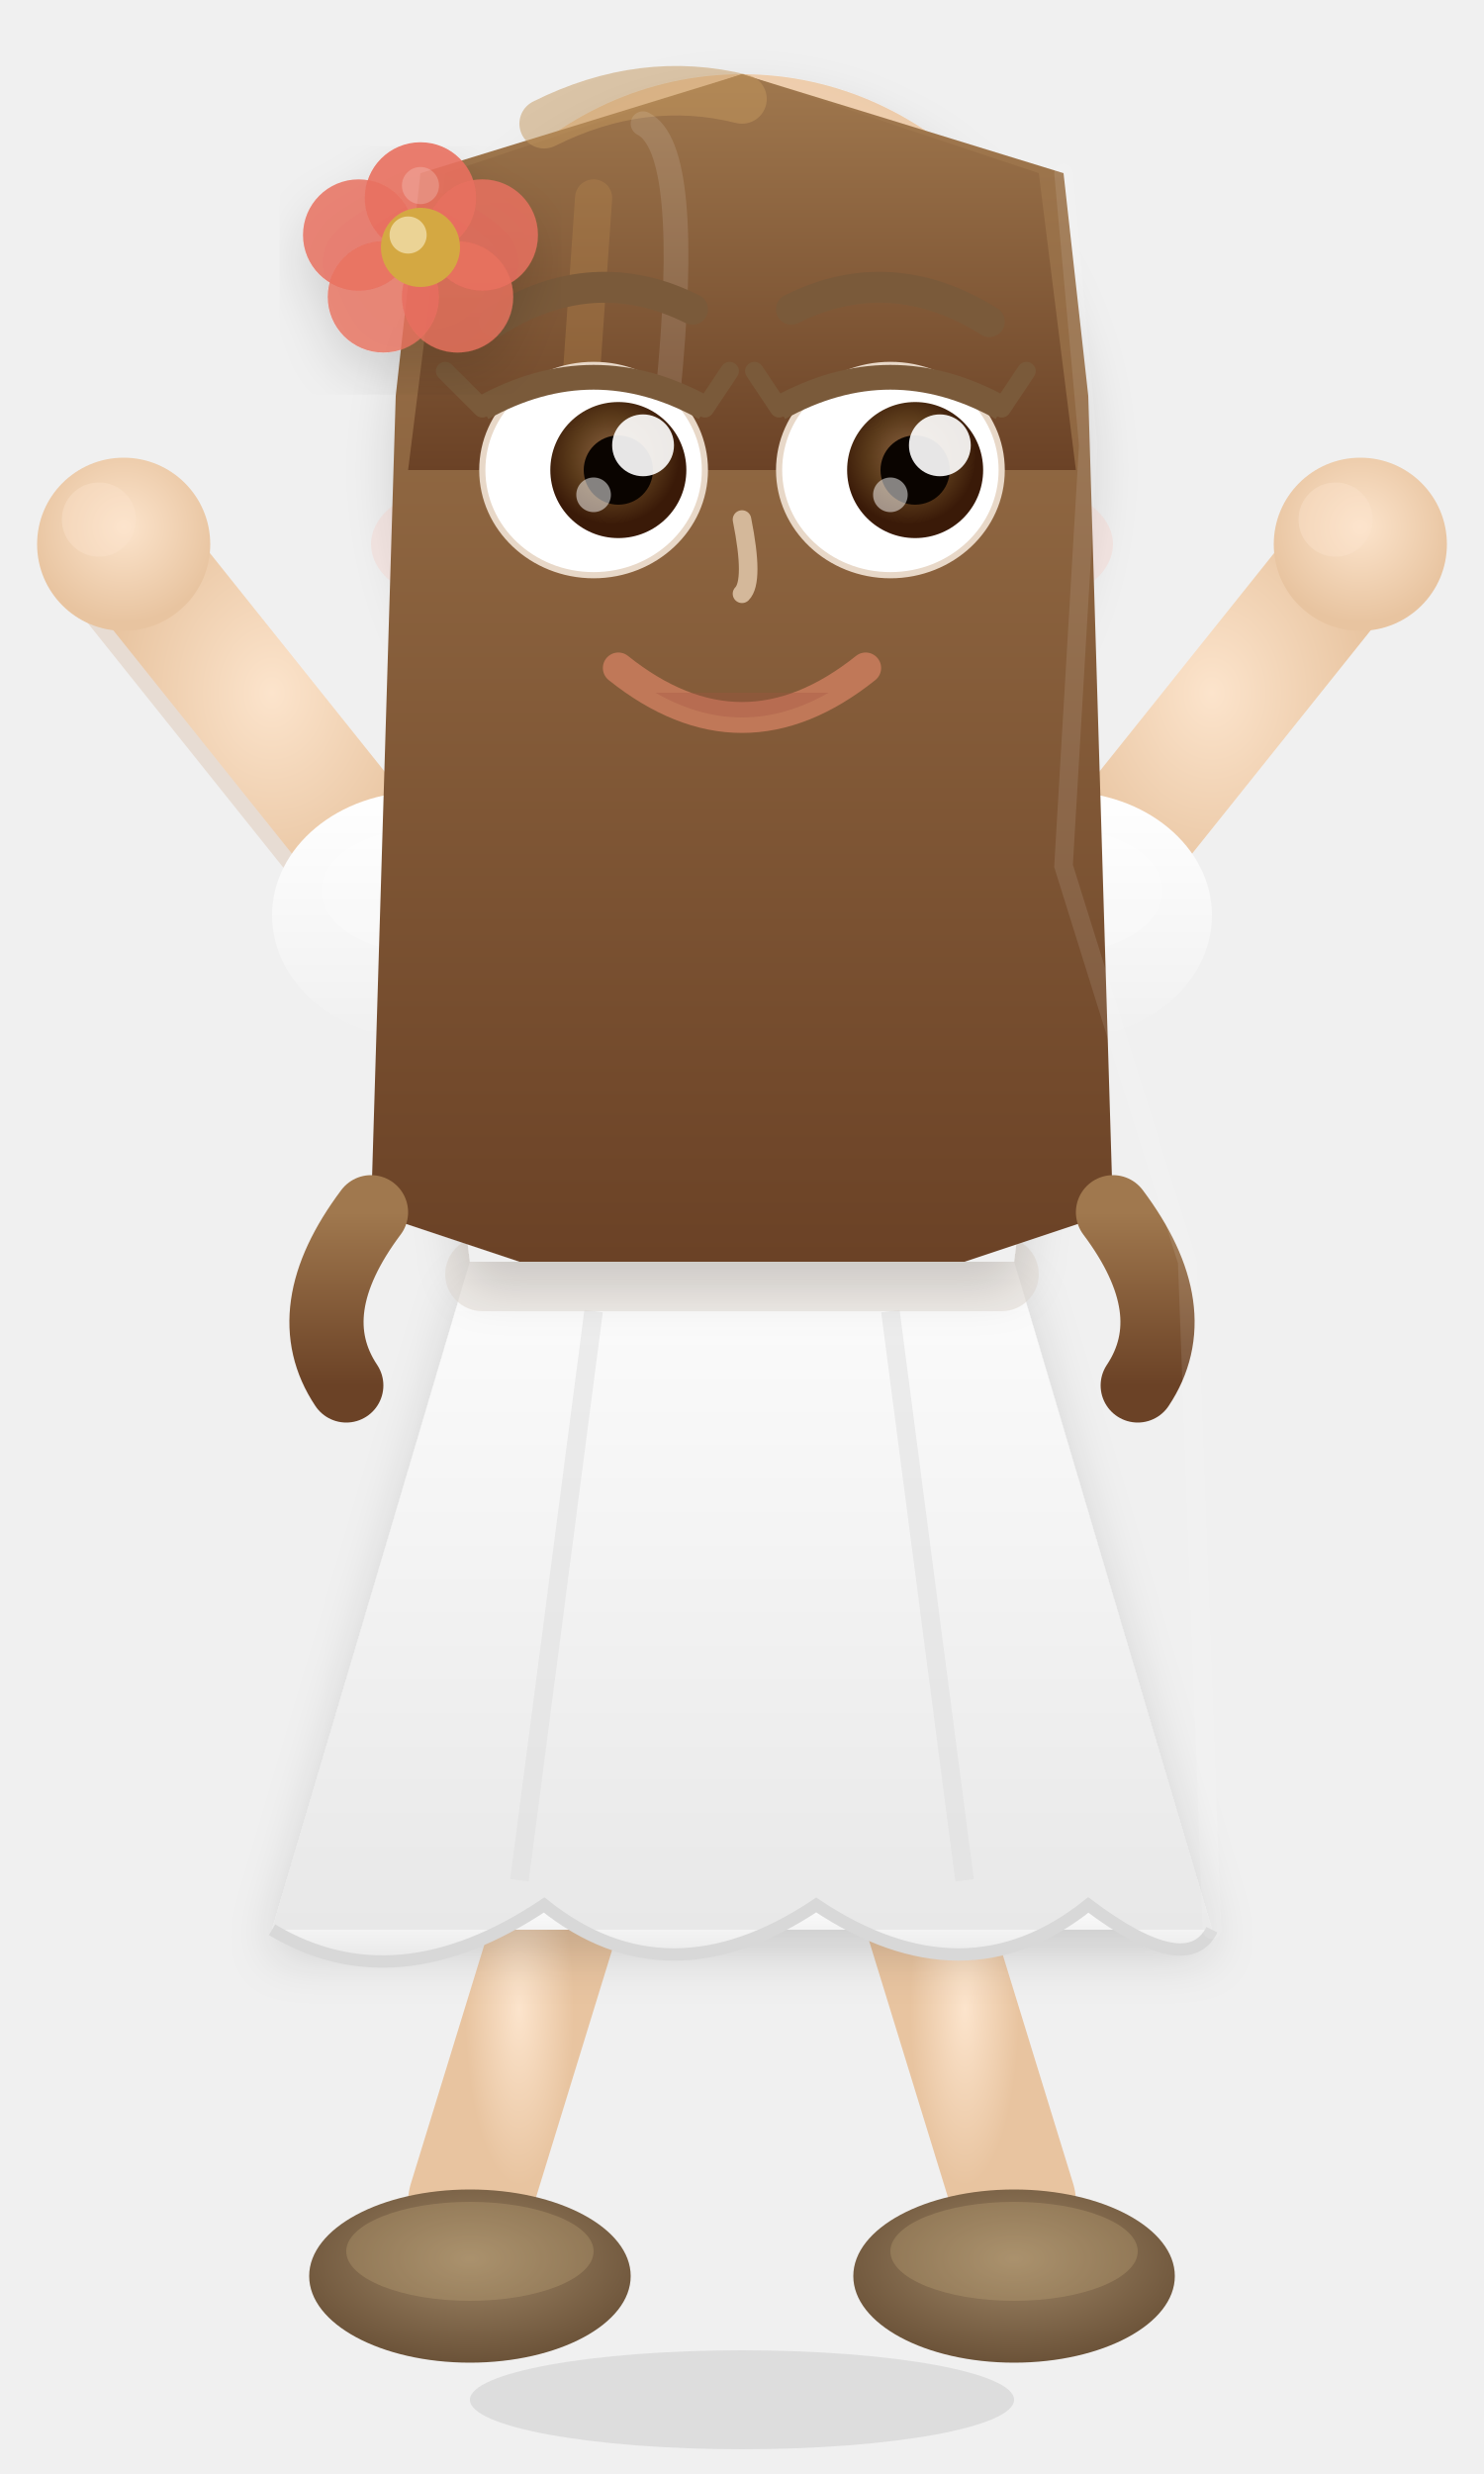
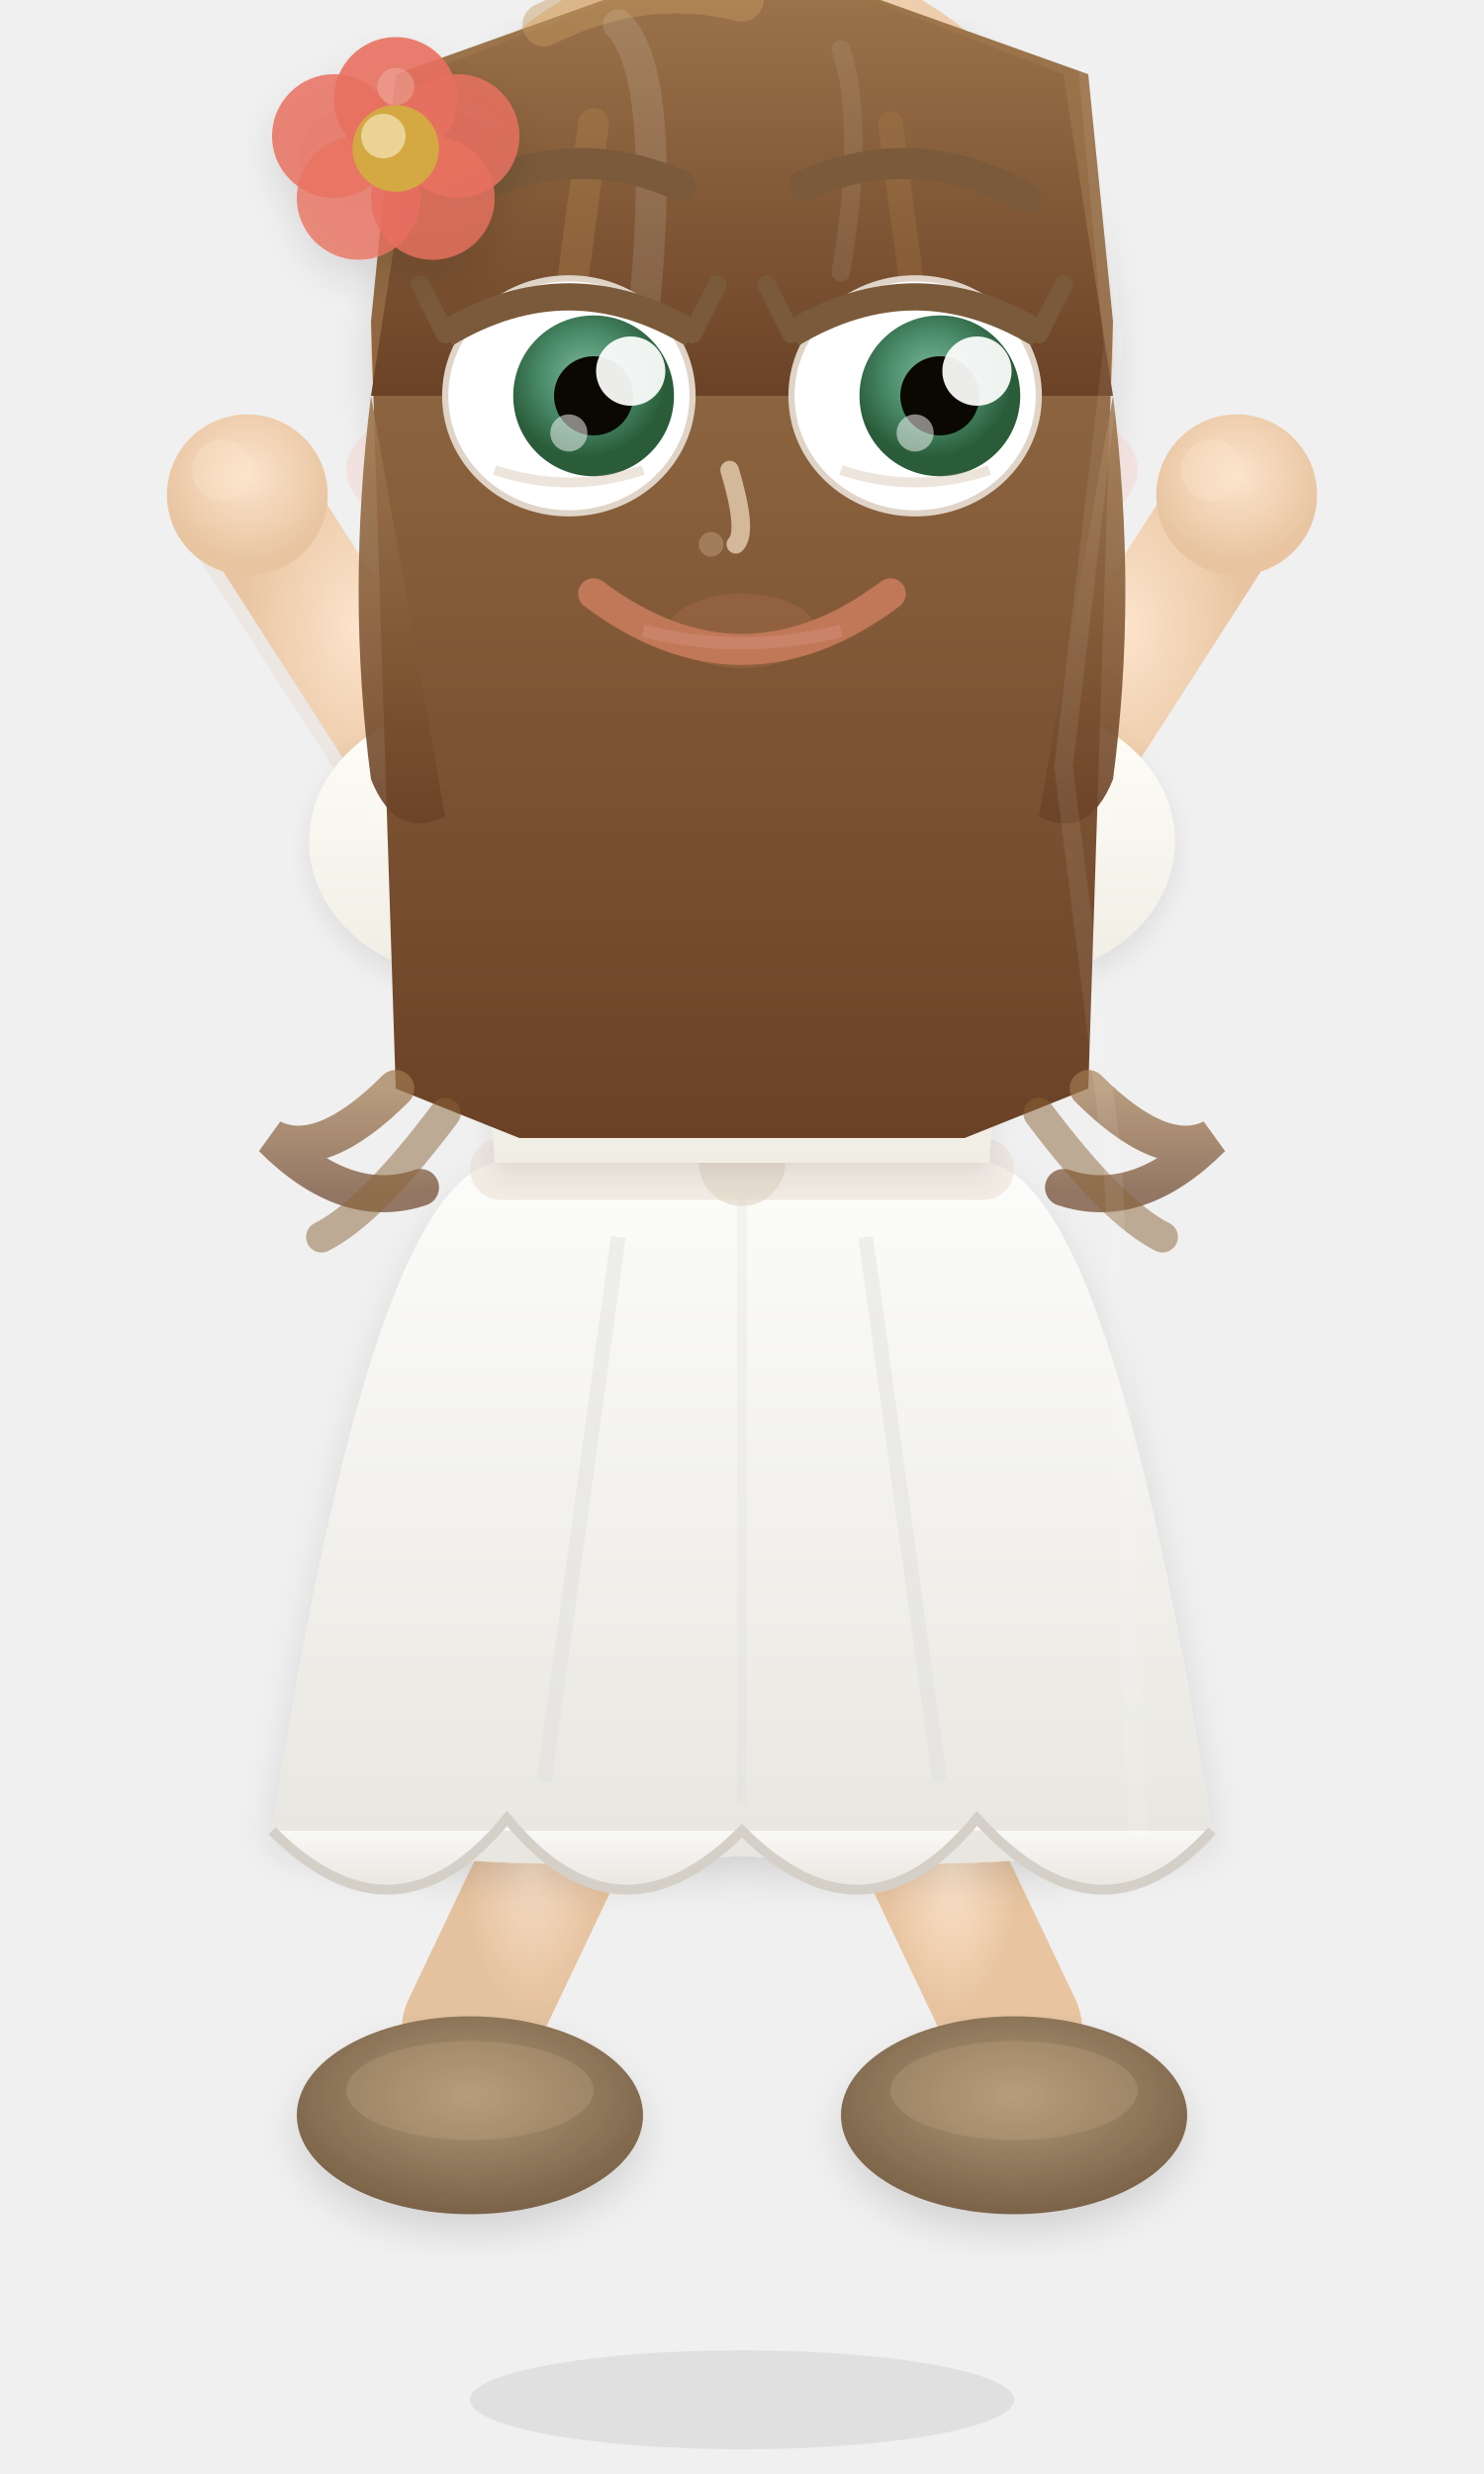
<svg xmlns="http://www.w3.org/2000/svg" viewBox="0 0 120 200">
  <defs>
-     <radialGradient id="skin" cx="50%" cy="40%" r="55%">
+     <radialGradient id="skin" cx="50%" cy="38%" r="55%">
      <stop offset="0%" stop-color="#fce4cc" />
      <stop offset="100%" stop-color="#e8c4a0" />
    </radialGradient>
    <linearGradient id="hair" x1="0" y1="0" x2="0" y2="1">
      <stop offset="0%" stop-color="#a0784e" />
      <stop offset="100%" stop-color="#6b4226" />
    </linearGradient>
-     <radialGradient id="iris" cx="45%" cy="40%" r="50%">
-       <stop offset="0%" stop-color="#8b6342" />
-       <stop offset="60%" stop-color="#5a3a1a" />
-       <stop offset="100%" stop-color="#3a1a08" />
+     <radialGradient id="iris" cx="45%" cy="38%" r="50%">
+       <stop offset="0%" stop-color="#7eb89a" />
+       <stop offset="55%" stop-color="#4a8c6a" />
+       <stop offset="100%" stop-color="#2a5c3a" />
    </radialGradient>
    <linearGradient id="dress" x1="0" y1="0" x2="0" y2="1">
-       <stop offset="0%" stop-color="#fcfcfc" />
-       <stop offset="100%" stop-color="#e8e8e8" />
+       <stop offset="0%" stop-color="#fcfcfa" />
+       <stop offset="100%" stop-color="#e8e6e0" />
    </linearGradient>
    <linearGradient id="blouse" x1="0" y1="0" x2="0" y2="1">
-       <stop offset="0%" stop-color="#ffffff" />
-       <stop offset="100%" stop-color="#f0f0f0" />
+       <stop offset="0%" stop-color="#fffef8" />
+       <stop offset="100%" stop-color="#f0ede4" />
    </linearGradient>
    <radialGradient id="shoe" cx="50%" cy="40%" r="60%">
-       <stop offset="0%" stop-color="#a08868" />
-       <stop offset="100%" stop-color="#6b5238" />
+       <stop offset="0%" stop-color="#b09878" />
+       <stop offset="100%" stop-color="#7a6248" />
    </radialGradient>
+     <filter id="glow" x="-20%" y="-20%" width="140%" height="140%">
+       <feGaussianBlur stdDeviation="1.2" result="blur" />
+       <feComposite in="SourceGraphic" in2="blur" operator="over" />
+     </filter>
    <filter id="shadow" x="-10%" y="-10%" width="120%" height="130%">
-       <feDropShadow dx="0" dy="2" stdDeviation="2" flood-color="#000" flood-opacity="0.15" />
+       <feDropShadow dx="0" dy="1.5" stdDeviation="1.5" flood-color="#000" flood-opacity="0.12" />
+     </filter>
+     <filter id="inner_shadow" x="-5%" y="-5%" width="110%" height="115%">
+       <feDropShadow dx="0" dy="1" stdDeviation="1" flood-color="#000" flood-opacity="0.08" />
    </filter>
  </defs>
-   <ellipse cx="60" cy="194" rx="22" ry="4" fill="#000" opacity="0.08" />
-   <line x1="46" y1="152" x2="38" y2="178" stroke="url(#skin)" stroke-width="10" stroke-linecap="round" />
-   <line x1="74" y1="152" x2="82" y2="178" stroke="url(#skin)" stroke-width="10" stroke-linecap="round" />
-   <ellipse cx="38" cy="184" rx="13" ry="7" fill="url(#shoe)" />
-   <ellipse cx="38" cy="182" rx="10" ry="4" fill="#c4a878" opacity="0.3" />
-   <ellipse cx="82" cy="184" rx="13" ry="7" fill="url(#shoe)" />
-   <ellipse cx="82" cy="182" rx="10" ry="4" fill="#c4a878" opacity="0.3" />
-   <polygon points="22,156 38,102 82,102 98,156" fill="url(#dress)" filter="url(#shadow)" />
-   <path d="M22,156 Q32,162 44,154 Q54,162 66,154 Q78,162 88,154 Q96,160 98,156" fill="url(#dress)" stroke="#d8d8d8" stroke-width="1" />
-   <line x1="48" y1="106" x2="42" y2="152" stroke="#ddd" stroke-width="1.5" opacity="0.5" />
-   <line x1="72" y1="106" x2="78" y2="152" stroke="#ddd" stroke-width="1.5" opacity="0.5" />
-   <rect x="36" y="100" width="48" height="6" rx="3" fill="#e0d8d0" opacity="0.5" />
-   <polygon points="38,102 34,70 86,70 82,102" fill="url(#blouse)" filter="url(#shadow)" />
-   <path d="M60,70 L52,84" stroke="#f0d4b8" stroke-width="4" fill="none" stroke-linecap="round" />
-   <path d="M60,70 L68,84" stroke="#f0d4b8" stroke-width="4" fill="none" stroke-linecap="round" />
-   <path d="M52,72 L60,70 L68,72" stroke="#e8e0d8" stroke-width="1.5" fill="none" />
-   <line x1="34" y1="76" x2="10" y2="46" stroke="#d4b090" stroke-width="10" stroke-linecap="round" opacity="0.3" />
-   <line x1="34" y1="74" x2="10" y2="44" stroke="url(#skin)" stroke-width="10" stroke-linecap="round" />
-   <circle cx="10" cy="44" r="7" fill="url(#skin)" />
-   <circle cx="8" cy="42" r="3" fill="#fce4cc" opacity="0.4" />
-   <line x1="86" y1="74" x2="110" y2="44" stroke="url(#skin)" stroke-width="10" stroke-linecap="round" />
-   <circle cx="110" cy="44" r="7" fill="url(#skin)" />
-   <circle cx="108" cy="42" r="3" fill="#fce4cc" opacity="0.4" />
-   <ellipse cx="34" cy="74" rx="12" ry="10" fill="url(#blouse)" />
-   <ellipse cx="34" cy="72" rx="8" ry="5" fill="white" opacity="0.2" />
-   <ellipse cx="86" cy="74" rx="12" ry="10" fill="url(#blouse)" />
-   <ellipse cx="86" cy="72" rx="8" ry="5" fill="white" opacity="0.2" />
-   <rect x="53" y="52" width="14" height="20" fill="url(#skin)" rx="4" />
-   <ellipse cx="60" cy="36" rx="28" ry="30" fill="url(#skin)" filter="url(#shadow)" />
-   <ellipse cx="38" cy="44" rx="8" ry="5" fill="#ffb0a0" opacity="0.18" />
-   <ellipse cx="82" cy="44" rx="8" ry="5" fill="#ffb0a0" opacity="0.18" />
-   <ellipse cx="58" cy="20" rx="14" ry="8" fill="white" opacity="0.08" />
-   <path d="M32,32 L34,14 L60,6 L86,14 L88,32 L90,98 L78,102 L42,102 L30,98 Z" fill="url(#hair)" />
-   <path d="M33,38 L36,14 L60,6 L84,14 L87,38" fill="url(#hair)" />
-   <path d="M30,98 Q24,106 28,112" stroke="url(#hair)" stroke-width="6" fill="none" stroke-linecap="round" />
-   <path d="M90,98 Q96,106 92,112" stroke="url(#hair)" stroke-width="6" fill="none" stroke-linecap="round" />
-   <path d="M44,10 Q52,6 60,8" stroke="#c4985e" stroke-width="4" fill="none" stroke-linecap="round" opacity="0.5" />
-   <path d="M48,16 L46,45" stroke="#b8884e" stroke-width="3" fill="none" stroke-linecap="round" opacity="0.35" />
-   <path d="M52,10 Q56,12 54,32" stroke="white" stroke-width="2" fill="none" stroke-linecap="round" opacity="0.12" />
-   <ellipse cx="48" cy="38" rx="9" ry="8.5" fill="white" stroke="#e8d8c8" stroke-width="0.5" />
-   <ellipse cx="72" cy="38" rx="9" ry="8.5" fill="white" stroke="#e8d8c8" stroke-width="0.5" />
-   <circle cx="50" cy="38" r="5.5" fill="url(#iris)" />
-   <circle cx="74" cy="38" r="5.5" fill="url(#iris)" />
-   <circle cx="50" cy="38" r="2.8" fill="#0a0400" />
-   <circle cx="74" cy="38" r="2.8" fill="#0a0400" />
-   <circle cx="52" cy="36" r="2.5" fill="white" opacity="0.9" />
-   <circle cx="76" cy="36" r="2.5" fill="white" opacity="0.9" />
-   <circle cx="48" cy="40" r="1.4" fill="white" opacity="0.5" />
-   <circle cx="72" cy="40" r="1.4" fill="white" opacity="0.5" />
-   <path d="M39,33 Q48,28 57,33" stroke="#7a5a3a" stroke-width="2" fill="none" />
-   <path d="M63,33 Q72,28 81,33" stroke="#7a5a3a" stroke-width="2" fill="none" />
-   <path d="M39,33 L36,30" stroke="#7a5a3a" stroke-width="1.5" stroke-linecap="round" />
-   <path d="M57,33 L59,30" stroke="#7a5a3a" stroke-width="1.5" stroke-linecap="round" />
-   <path d="M63,33 L61,30" stroke="#7a5a3a" stroke-width="1.5" stroke-linecap="round" />
-   <path d="M81,33 L83,30" stroke="#7a5a3a" stroke-width="1.5" stroke-linecap="round" />
-   <path d="M40,26 Q48,21 56,25" stroke="#7a5a3a" stroke-width="2.5" fill="none" stroke-linecap="round" />
-   <path d="M64,25 Q72,21 80,26" stroke="#7a5a3a" stroke-width="2.5" fill="none" stroke-linecap="round" />
-   <path d="M60,42 Q61,47 60,48" stroke="#d4b89a" stroke-width="1.5" fill="none" stroke-linecap="round" />
-   <path d="M50,54 Q60,62 70,54" stroke="#c07858" stroke-width="2.5" fill="none" stroke-linecap="round" />
-   <path d="M53,56 Q60,60 67,56" fill="#a05040" opacity="0.3" />
-   <g transform="translate(34,20)" filter="url(#shadow)">
-     <circle cx="0" cy="-4" r="4.5" fill="#e8705e" opacity="0.9" />
-     <circle cx="-5" cy="-1" r="4.5" fill="#e8705e" opacity="0.85" />
-     <circle cx="5" cy="-1" r="4.5" fill="#e8705e" opacity="0.85" />
-     <circle cx="-3" cy="4" r="4.5" fill="#e8705e" opacity="0.8" />
-     <circle cx="3" cy="4" r="4.5" fill="#e8705e" opacity="0.8" />
-     <circle cx="0" cy="0" r="3.2" fill="#d4a843" />
-     <circle cx="-1" cy="-1" r="1.5" fill="#f5e6b8" opacity="0.7" />
+   <ellipse cx="60" cy="194" rx="22" ry="4" fill="#000" opacity="0.07" />
+   <line x1="48" y1="143" x2="38" y2="164" stroke="url(#skin)" stroke-width="11" stroke-linecap="round" />
+   <line x1="48" y1="143" x2="38" y2="164" stroke="#d8b898" stroke-width="11" stroke-linecap="round" opacity="0.15" />
+   <line x1="72" y1="143" x2="82" y2="164" stroke="url(#skin)" stroke-width="11" stroke-linecap="round" />
+   <ellipse cx="38" cy="171" rx="14" ry="8" fill="url(#shoe)" filter="url(#shadow)" />
+   <ellipse cx="38" cy="169" rx="10" ry="4" fill="#c8b088" opacity="0.25" />
+   <ellipse cx="82" cy="171" rx="14" ry="8" fill="url(#shoe)" filter="url(#shadow)" />
+   <ellipse cx="82" cy="169" rx="10" ry="4" fill="#c8b088" opacity="0.25" />
+   <path d="M22,148 Q30,96 40,94 L80,94 Q90,96 98,148 Q82,152 60,150 Q38,152 22,148Z" fill="url(#dress)" filter="url(#shadow)" />
+   <path d="M22,148 Q32,158 41,147 Q50,158 60,148 Q70,158 79,147 Q89,158 98,148" fill="url(#dress)" stroke="#d4d0c8" stroke-width="0.8" />
+   <line x1="50" y1="100" x2="44" y2="144" stroke="#ddd" stroke-width="1.2" opacity="0.4" />
+   <line x1="70" y1="100" x2="76" y2="144" stroke="#ddd" stroke-width="1.2" opacity="0.4" />
+   <line x1="60" y1="96" x2="60" y2="146" stroke="#ddd" stroke-width="0.8" opacity="0.25" />
+   <rect x="38" y="92" width="44" height="5" rx="2.5" fill="#e8dcd0" opacity="0.5" />
+   <circle cx="60" cy="94" r="3.5" fill="#e0d4c4" opacity="0.6" />
+   <path d="M54,94 Q56,90 60,94 Q64,90 66,94" fill="#e0d4c4" opacity="0.5" />
+   <path d="M40,94 Q38,66 42,62 L78,62 Q82,66 80,94Z" fill="url(#blouse)" filter="url(#inner_shadow)" />
+   <path d="M60,62 L53,78" stroke="#f0d8c0" stroke-width="3.5" fill="none" stroke-linecap="round" />
+   <path d="M60,62 L67,78" stroke="#f0d8c0" stroke-width="3.5" fill="none" stroke-linecap="round" />
+   <path d="M48,64 Q54,68 60,62 Q66,68 72,64" stroke="#e8e2d8" stroke-width="1.2" fill="#f8f4ee" opacity="0.6" />
+   <line x1="38" y1="70" x2="20" y2="42" stroke="#d8b898" stroke-width="10" stroke-linecap="round" opacity="0.15" />
+   <line x1="38" y1="68" x2="20" y2="40" stroke="url(#skin)" stroke-width="10" stroke-linecap="round" />
+   <circle cx="20" cy="40" r="6.5" fill="url(#skin)" />
+   <circle cx="18" cy="38" r="2.5" fill="#fce4cc" opacity="0.35" />
+   <line x1="82" y1="68" x2="100" y2="40" stroke="url(#skin)" stroke-width="10" stroke-linecap="round" />
+   <circle cx="100" cy="40" r="6.5" fill="url(#skin)" />
+   <circle cx="98" cy="38" r="2.5" fill="#fce4cc" opacity="0.35" />
+   <ellipse cx="38" cy="68" rx="13" ry="11" fill="url(#blouse)" filter="url(#inner_shadow)" />
+   <ellipse cx="38" cy="66" rx="8" ry="5" fill="white" opacity="0.15" />
+   <ellipse cx="82" cy="68" rx="13" ry="11" fill="url(#blouse)" filter="url(#inner_shadow)" />
+   <ellipse cx="82" cy="66" rx="8" ry="5" fill="white" opacity="0.15" />
+   <rect x="53" y="46" width="14" height="18" fill="url(#skin)" rx="5" />
+   <ellipse cx="60" cy="28" rx="30" ry="32" fill="url(#skin)" filter="url(#shadow)" />
+   <ellipse cx="36" cy="38" rx="8" ry="5" fill="#ffb0a0" opacity="0.2" />
+   <ellipse cx="84" cy="38" rx="8" ry="5" fill="#ffb0a0" opacity="0.2" />
+   <ellipse cx="58" cy="10" rx="16" ry="10" fill="white" opacity="0.07" />
+   <path d="M30,26 L32,6 L60,-4 L88,6 L90,26 L88,88 L78,92 L42,92 L32,88 Z" fill="url(#hair)" />
+   <path d="M30,32 L34,6 L60,-4 L86,6 L90,32" fill="url(#hair)" />
+   <path d="M30,32 Q28,48 30,63 Q32,68 36,66" fill="url(#hair)" opacity="0.9" />
+   <path d="M90,32 Q92,48 90,63 Q88,68 84,66" fill="url(#hair)" opacity="0.9" />
+   <path d="M44,2 Q52,-2 60,0" stroke="#c49860" stroke-width="3.5" fill="none" stroke-linecap="round" opacity="0.45" />
+   <path d="M48,10 L44,40" stroke="#b88a50" stroke-width="2.5" fill="none" stroke-linecap="round" opacity="0.3" />
+   <path d="M72,10 L76,40" stroke="#b88a50" stroke-width="2" fill="none" stroke-linecap="round" opacity="0.2" />
+   <path d="M50,2 Q54,6 52,26" stroke="white" stroke-width="2.5" fill="none" stroke-linecap="round" opacity="0.12" />
+   <path d="M68,4 Q70,10 68,22" stroke="white" stroke-width="1.5" fill="none" stroke-linecap="round" opacity="0.08" />
+   <path d="M32,88 Q26,94 22,92 Q28,98 34,96" stroke="url(#hair)" stroke-width="3" fill="none" stroke-linecap="round" opacity="0.7" />
+   <path d="M88,88 Q94,94 98,92 Q92,98 86,96" stroke="url(#hair)" stroke-width="3" fill="none" stroke-linecap="round" opacity="0.7" />
+   <path d="M36,90 Q30,98 26,100" stroke="#8a6438" stroke-width="2.5" fill="none" stroke-linecap="round" opacity="0.5" />
+   <path d="M84,90 Q90,98 94,100" stroke="#8a6438" stroke-width="2.5" fill="none" stroke-linecap="round" opacity="0.5" />
+   <ellipse cx="46" cy="32" rx="10" ry="9.5" fill="white" stroke="#e0d4c8" stroke-width="0.5" />
+   <ellipse cx="74" cy="32" rx="10" ry="9.5" fill="white" stroke="#e0d4c8" stroke-width="0.5" />
+   <circle cx="48" cy="32" r="6.5" fill="url(#iris)" />
+   <circle cx="76" cy="32" r="6.5" fill="url(#iris)" />
+   <circle cx="48" cy="32" r="3.2" fill="#0a0800" />
+   <circle cx="76" cy="32" r="3.2" fill="#0a0800" />
+   <circle cx="51" cy="30" r="2.8" fill="white" opacity="0.92" />
+   <circle cx="79" cy="30" r="2.8" fill="white" opacity="0.92" />
+   <circle cx="46" cy="35" r="1.5" fill="white" opacity="0.5" />
+   <circle cx="74" cy="35" r="1.5" fill="white" opacity="0.5" />
+   <path d="M36,27 Q46,21 56,27" stroke="#7a5a3a" stroke-width="2.2" fill="none" />
+   <path d="M64,27 Q74,21 84,27" stroke="#7a5a3a" stroke-width="2.2" fill="none" />
+   <path d="M36,27 L34,23" stroke="#7a5a3a" stroke-width="1.5" stroke-linecap="round" />
+   <path d="M56,27 L58,23" stroke="#7a5a3a" stroke-width="1.5" stroke-linecap="round" />
+   <path d="M64,27 L62,23" stroke="#7a5a3a" stroke-width="1.5" stroke-linecap="round" />
+   <path d="M84,27 L86,23" stroke="#7a5a3a" stroke-width="1.5" stroke-linecap="round" />
+   <path d="M40,38 Q46,40 52,38" stroke="#c4a888" stroke-width="0.8" fill="none" opacity="0.3" />
+   <path d="M68,38 Q74,40 80,38" stroke="#c4a888" stroke-width="0.8" fill="none" opacity="0.3" />
+   <path d="M37,16 Q46,11 55,15" stroke="#7a5a3a" stroke-width="2.5" fill="none" stroke-linecap="round" />
+   <path d="M65,15 Q74,11 83,16" stroke="#7a5a3a" stroke-width="2.5" fill="none" stroke-linecap="round" />
+   <path d="M59,38 Q60.5,43 59.5,44" stroke="#d4b89a" stroke-width="1.5" fill="none" stroke-linecap="round" />
+   <circle cx="57.5" cy="44" r="1" fill="#d4b89a" opacity="0.35" />
+   <path d="M48,48 Q60,57 72,48" stroke="#c07858" stroke-width="2.5" fill="none" stroke-linecap="round" />
+   <ellipse cx="60" cy="51" rx="6" ry="3" fill="#c07858" opacity="0.25" />
+   <path d="M52,51 Q60,53 68,51" stroke="#d8988a" stroke-width="1" fill="none" opacity="0.35" />
+   <g transform="translate(32,12)" filter="url(#shadow)">
+     <circle cx="0" cy="-4" r="5" fill="#e87060" opacity="0.9" />
+     <circle cx="-5" cy="-1" r="5" fill="#e87060" opacity="0.85" />
+     <circle cx="5" cy="-1" r="5" fill="#e87060" opacity="0.85" />
+     <circle cx="-3" cy="4" r="5" fill="#e87060" opacity="0.8" />
+     <circle cx="3" cy="4" r="5" fill="#e87060" opacity="0.8" />
+     <circle cx="0" cy="0" r="3.5" fill="#d4a843" />
+     <circle cx="-1" cy="-1" r="1.8" fill="#f5e6b8" opacity="0.7" />
    <circle cx="0" cy="-5" r="1.5" fill="white" opacity="0.2" />
  </g>
-   <path d="M86,14 L88,36 L86,70 L96,102 L98,156" stroke="white" stroke-width="1.5" fill="none" opacity="0.1" stroke-linecap="round" />
+   <path d="M88,6 L90,28 L86,62 L90,94 L92,148" stroke="white" stroke-width="1.5" fill="none" opacity="0.08" stroke-linecap="round" />
</svg>
